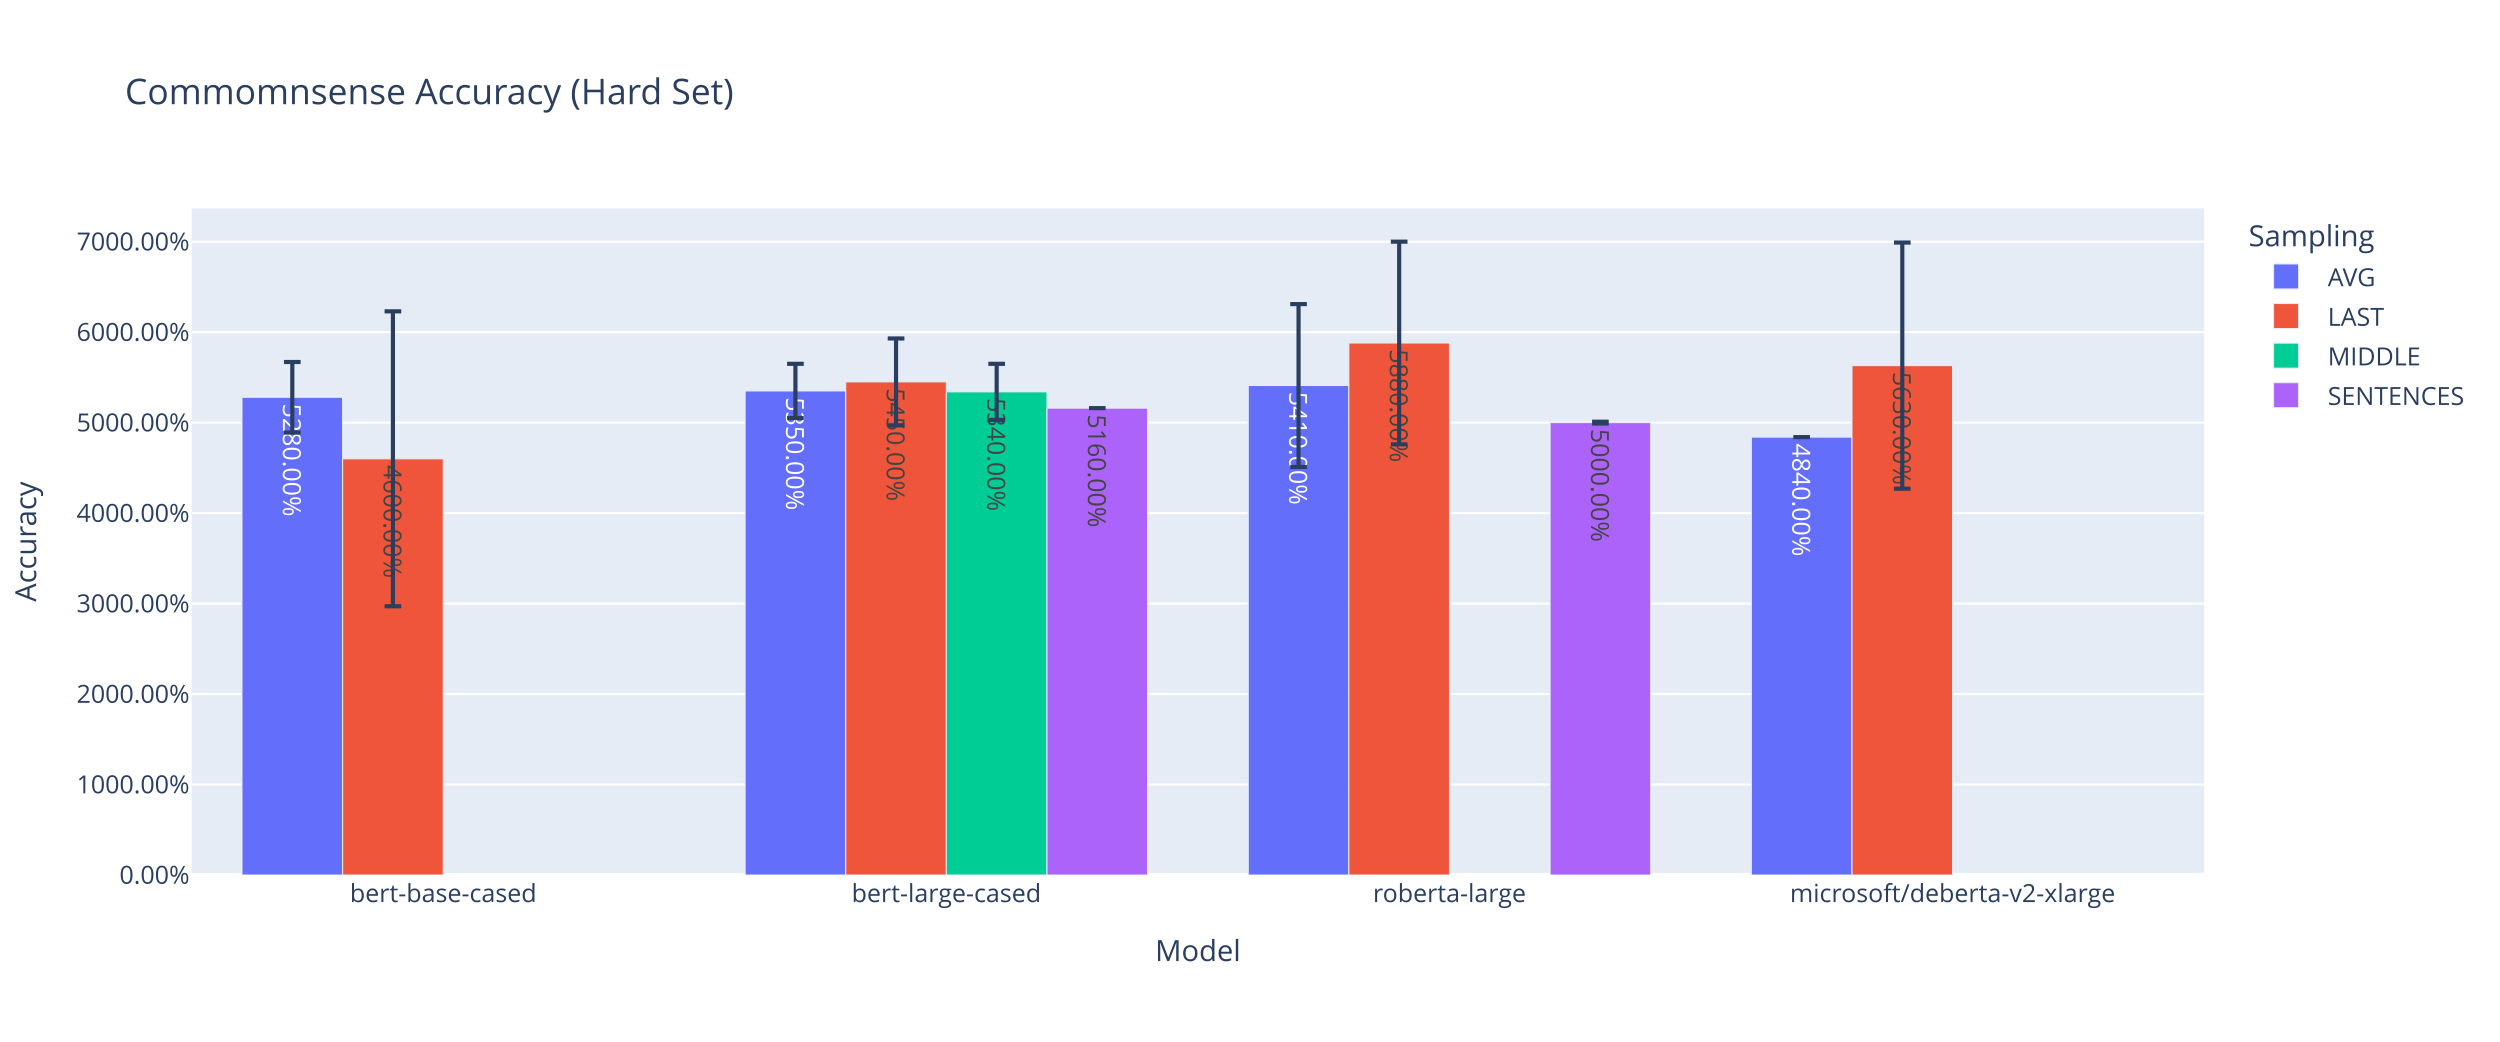
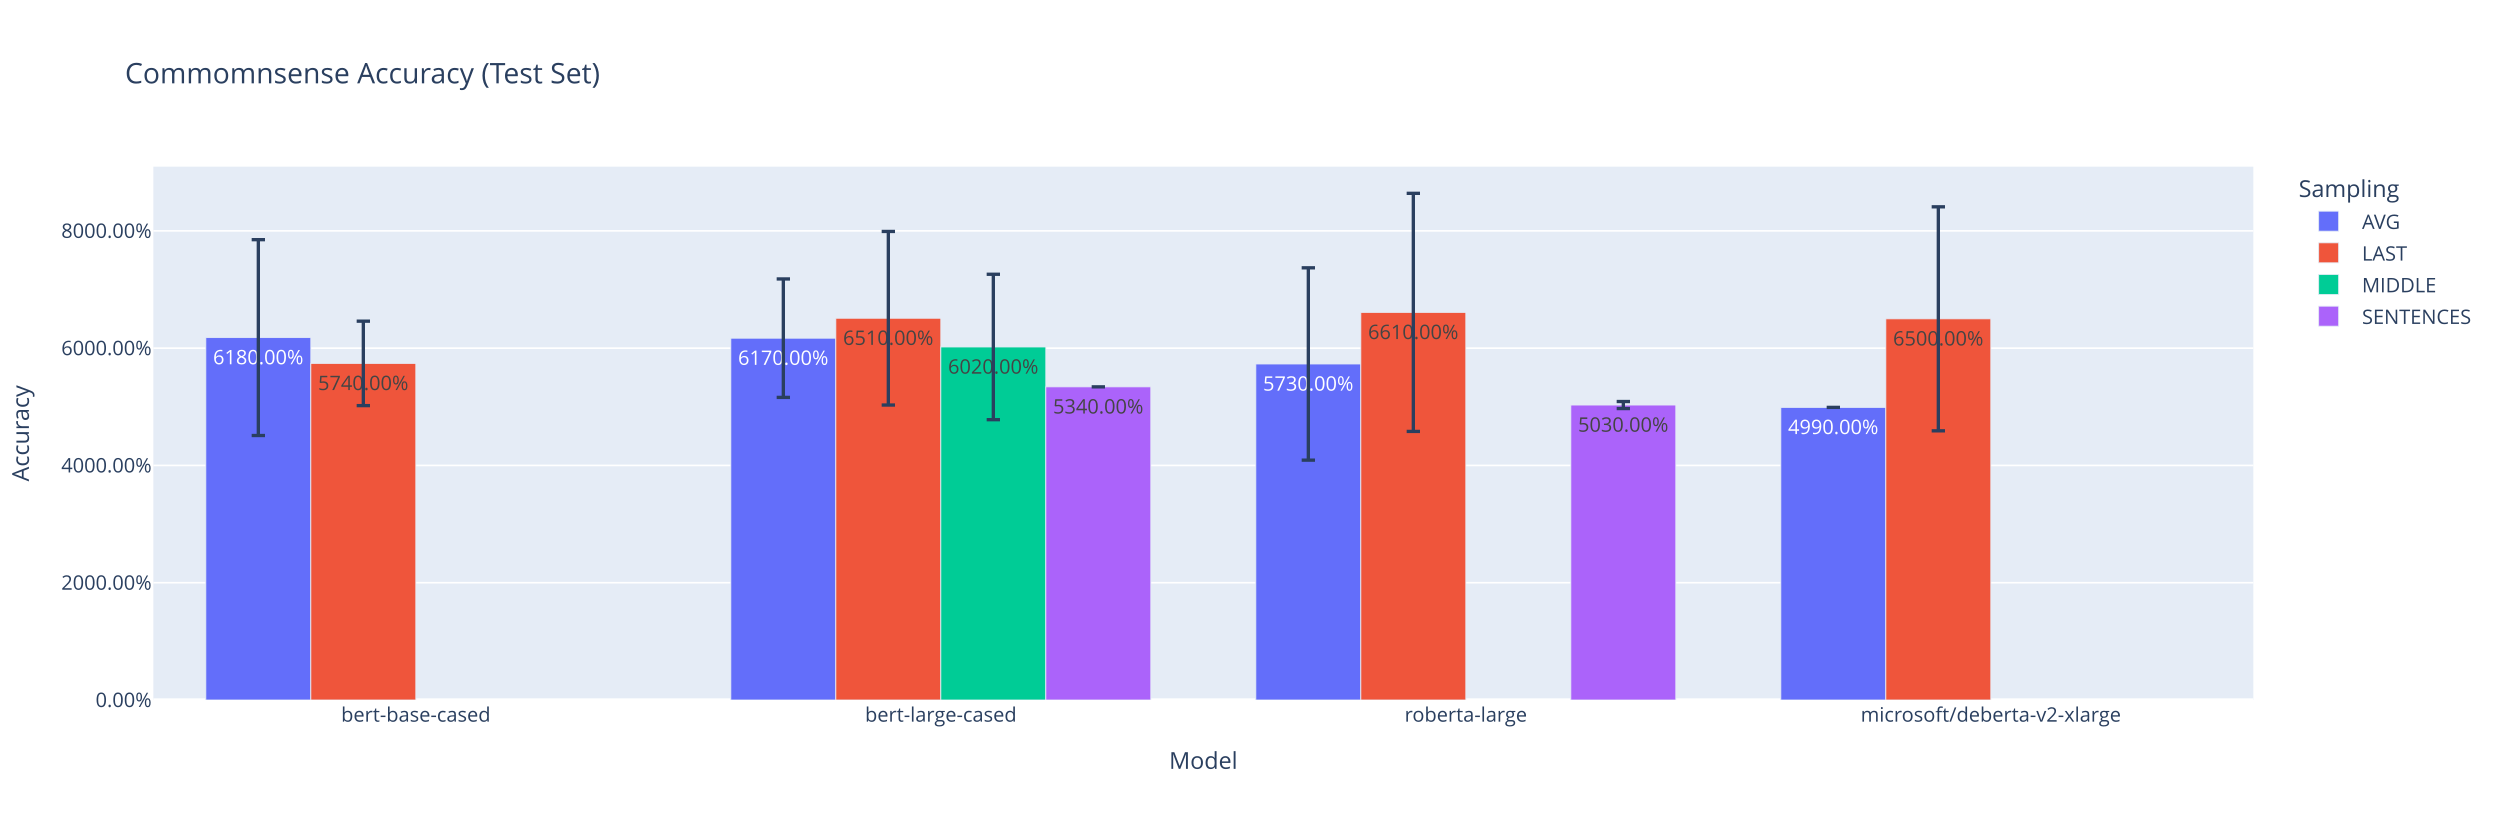
- <svg xmlns="http://www.w3.org/2000/svg" class="main-svg" width="1200" height="500" style="" viewBox="0 0 1200 500">
-   <rect x="0" y="0" width="1200" height="500" style="fill: rgb(255, 255, 255); fill-opacity: 1;" />
-   <defs id="defs-44c7b5">
+ <svg xmlns="http://www.w3.org/2000/svg" class="main-svg" width="1500" height="500" style="" viewBox="0 0 1500 500">
+   <rect x="0" y="0" width="1500" height="500" style="fill: rgb(255, 255, 255); fill-opacity: 1;" />
+   <defs id="defs-62256d">
    <g class="clips">
-       <clipPath id="clip44c7b5xyplot" class="plotclip">
-         <rect width="966" height="320" />
-       </clipPath>
-       <clipPath class="axesclip" id="clip44c7b5x">
-         <rect x="92" y="0" width="966" height="500" />
-       </clipPath>
-       <clipPath class="axesclip" id="clip44c7b5y">
-         <rect x="0" y="100" width="1200" height="320" />
-       </clipPath>
-       <clipPath class="axesclip" id="clip44c7b5xy">
-         <rect x="92" y="100" width="966" height="320" />
+       <clipPath id="clip62256dxyplot" class="plotclip">
+         <rect width="1260" height="320" />
+       </clipPath>
+       <clipPath class="axesclip" id="clip62256dx">
+         <rect x="92" y="0" width="1260" height="500" />
+       </clipPath>
+       <clipPath class="axesclip" id="clip62256dy">
+         <rect x="0" y="100" width="1500" height="320" />
+       </clipPath>
+       <clipPath class="axesclip" id="clip62256dxy">
+         <rect x="92" y="100" width="1260" height="320" />
      </clipPath>
    </g>
    <g class="gradients" />
    <g class="patterns" />
  </defs>
  <g class="bglayer">
-     <rect class="bg" x="92" y="100" width="966" height="320" style="fill: rgb(229, 236, 246); fill-opacity: 1; stroke-width: 0;" />
+     <rect class="bg" x="92" y="100" width="1260" height="320" style="fill: rgb(229, 236, 246); fill-opacity: 1; stroke-width: 0;" />
  </g>
  <g class="layer-below">
    <g class="imagelayer" />
    <g class="shapelayer" />
  </g>
  <g class="cartesianlayer">
    <g class="subplot xy">
      <g class="layer-subplot">
        <g class="shapelayer" />
        <g class="imagelayer" />
      </g>
      <g class="minor-gridlayer">
        <g class="x" />
        <g class="y" />
      </g>
      <g class="gridlayer">
        <g class="x" />
        <g class="y">
-           <path class="ygrid crisp" transform="translate(0,376.57)" d="M92,0h966" style="stroke: rgb(255, 255, 255); stroke-opacity: 1; stroke-width: 1px;" />
-           <path class="ygrid crisp" transform="translate(0,333.14)" d="M92,0h966" style="stroke: rgb(255, 255, 255); stroke-opacity: 1; stroke-width: 1px;" />
-           <path class="ygrid crisp" transform="translate(0,289.71)" d="M92,0h966" style="stroke: rgb(255, 255, 255); stroke-opacity: 1; stroke-width: 1px;" />
-           <path class="ygrid crisp" transform="translate(0,246.29)" d="M92,0h966" style="stroke: rgb(255, 255, 255); stroke-opacity: 1; stroke-width: 1px;" />
-           <path class="ygrid crisp" transform="translate(0,202.86)" d="M92,0h966" style="stroke: rgb(255, 255, 255); stroke-opacity: 1; stroke-width: 1px;" />
-           <path class="ygrid crisp" transform="translate(0,159.43)" d="M92,0h966" style="stroke: rgb(255, 255, 255); stroke-opacity: 1; stroke-width: 1px;" />
-           <path class="ygrid crisp" transform="translate(0,116)" d="M92,0h966" style="stroke: rgb(255, 255, 255); stroke-opacity: 1; stroke-width: 1px;" />
+           <path class="ygrid crisp" transform="translate(0,349.63)" d="M92,0h1260" style="stroke: rgb(255, 255, 255); stroke-opacity: 1; stroke-width: 1px;" />
+           <path class="ygrid crisp" transform="translate(0,279.26)" d="M92,0h1260" style="stroke: rgb(255, 255, 255); stroke-opacity: 1; stroke-width: 1px;" />
+           <path class="ygrid crisp" transform="translate(0,208.89)" d="M92,0h1260" style="stroke: rgb(255, 255, 255); stroke-opacity: 1; stroke-width: 1px;" />
+           <path class="ygrid crisp" transform="translate(0,138.52)" d="M92,0h1260" style="stroke: rgb(255, 255, 255); stroke-opacity: 1; stroke-width: 1px;" />
        </g>
      </g>
      <g class="zerolinelayer">
-         <path class="yzl zl crisp" transform="translate(0,420)" d="M92,0h966" style="stroke: rgb(255, 255, 255); stroke-opacity: 1; stroke-width: 2px;" />
+         <path class="yzl zl crisp" transform="translate(0,420)" d="M92,0h1260" style="stroke: rgb(255, 255, 255); stroke-opacity: 1; stroke-width: 2px;" />
      </g>
      <g class="layer-between">
        <g class="shapelayer" />
        <g class="imagelayer" />
      </g>
      <path class="xlines-below" />
      <path class="ylines-below" />
      <g class="overlines-below" />
      <g class="xaxislayer-below" />
      <g class="yaxislayer-below" />
      <g class="overaxes-below" />
      <g class="overplot">
-         <g class="xy" transform="translate(92,100)" clip-path="url(#clip44c7b5xyplot)">
+         <g class="xy" transform="translate(92,100)" clip-path="url(#clip62256dxyplot)">
          <g class="barlayer mlayer">
            <g class="trace bars" style="opacity: 1;">
              <g class="points">
                <g class="point">
-                   <path d="M24.15,320V90.7H72.45V320Z" style="vector-effect: none; opacity: 1; stroke-width: 0.5px; fill: rgb(99, 110, 250); fill-opacity: 1; stroke: rgb(229, 236, 246); stroke-opacity: 1;" />
-                   <text class="bartext bartext-inside" text-anchor="middle" data-notex="1" x="0" y="0" style="font-family: 'Open Sans', verdana, arial, sans-serif; font-size: 12px; fill: rgb(255, 255, 255); fill-opacity: 1; white-space: pre;" transform="translate(48.2375,125.3875)rotate(90 0.0625 -4.5)">5280.00%</text>
-                 </g>
-                 <g class="point">
-                   <path d="M265.65,320V87.66H313.95V320Z" style="vector-effect: none; opacity: 1; stroke-width: 0.5px; fill: rgb(99, 110, 250); fill-opacity: 1; stroke: rgb(229, 236, 246); stroke-opacity: 1;" />
-                   <text class="bartext bartext-inside" text-anchor="middle" data-notex="1" x="0" y="0" style="font-family: 'Open Sans', verdana, arial, sans-serif; font-size: 12px; fill: rgb(255, 255, 255); fill-opacity: 1; white-space: pre;" transform="translate(289.7375,122.3475)rotate(90 0.0625 -4.5)">5350.00%</text>
-                 </g>
-                 <g class="point">
-                   <path d="M507.15,320V85.05H555.45V320Z" style="vector-effect: none; opacity: 1; stroke-width: 0.5px; fill: rgb(99, 110, 250); fill-opacity: 1; stroke: rgb(229, 236, 246); stroke-opacity: 1;" />
-                   <text class="bartext bartext-inside" text-anchor="middle" data-notex="1" x="0" y="0" style="font-family: 'Open Sans', verdana, arial, sans-serif; font-size: 12px; fill: rgb(255, 255, 255); fill-opacity: 1; white-space: pre;" transform="translate(531.2375,119.7375)rotate(90 0.0625 -4.5)">5410.00%</text>
-                 </g>
-                 <g class="point">
-                   <path d="M748.65,320V109.81H796.95V320Z" style="vector-effect: none; opacity: 1; stroke-width: 0.5px; fill: rgb(99, 110, 250); fill-opacity: 1; stroke: rgb(229, 236, 246); stroke-opacity: 1;" />
-                   <text class="bartext bartext-inside" text-anchor="middle" data-notex="1" x="0" y="0" style="font-family: 'Open Sans', verdana, arial, sans-serif; font-size: 12px; fill: rgb(255, 255, 255); fill-opacity: 1; white-space: pre;" transform="translate(772.7375,144.4975)rotate(90 0.0625 -4.5)">4840.00%</text>
-                 </g>
-               </g>
-               <g class="errorbar" style="opacity: 1;">
-                 <path class="yerror" d="M44.3,73.76h8m-4,0V107.63m-4,0h8" style="vector-effect: none; stroke-width: 2px; stroke: rgb(42, 63, 95); stroke-opacity: 1;" />
-               </g>
-               <g class="errorbar" style="opacity: 1;">
-                 <path class="yerror" d="M285.8,74.63h8m-4,0V100.69m-4,0h8" style="vector-effect: none; stroke-width: 2px; stroke: rgb(42, 63, 95); stroke-opacity: 1;" />
-               </g>
-               <g class="errorbar" style="opacity: 1;">
-                 <path class="yerror" d="M527.3,45.97h8m-4,0V124.14m-4,0h8" style="vector-effect: none; stroke-width: 2px; stroke: rgb(42, 63, 95); stroke-opacity: 1;" />
-               </g>
-               <g class="errorbar" style="opacity: 1;">
-                 <path class="yerror" d="M768.8,109.81h8m-4,0V109.81m-4,0h8" style="vector-effect: none; stroke-width: 2px; stroke: rgb(42, 63, 95); stroke-opacity: 1;" />
-               </g>
-             </g>
-             <g class="trace bars" style="opacity: 1;">
-               <g class="points">
-                 <g class="point">
-                   <path d="M72.45,320V120.23H120.75V320Z" style="vector-effect: none; opacity: 1; stroke-width: 0.5px; fill: rgb(239, 85, 59); fill-opacity: 1; stroke: rgb(229, 236, 246); stroke-opacity: 1;" />
-                   <text class="bartext bartext-inside" text-anchor="middle" data-notex="1" x="0" y="0" style="font-family: 'Open Sans', verdana, arial, sans-serif; font-size: 12px; fill: rgb(68, 68, 68); fill-opacity: 1; white-space: pre;" transform="translate(96.5375,154.9175)rotate(90 0.0625 -4.5)">4600.00%</text>
-                 </g>
-                 <g class="point">
-                   <path d="M313.95,320V83.31H362.25V320Z" style="vector-effect: none; opacity: 1; stroke-width: 0.5px; fill: rgb(239, 85, 59); fill-opacity: 1; stroke: rgb(229, 236, 246); stroke-opacity: 1;" />
-                   <text class="bartext bartext-inside" text-anchor="middle" data-notex="1" x="0" y="0" style="font-family: 'Open Sans', verdana, arial, sans-serif; font-size: 12px; fill: rgb(68, 68, 68); fill-opacity: 1; white-space: pre;" transform="translate(338.0375,117.9975)rotate(90 0.0625 -4.5)">5450.00%</text>
-                 </g>
-                 <g class="point">
-                   <path d="M555.45,320V64.64H603.75V320Z" style="vector-effect: none; opacity: 1; stroke-width: 0.5px; fill: rgb(239, 85, 59); fill-opacity: 1; stroke: rgb(229, 236, 246); stroke-opacity: 1;" />
-                   <text class="bartext bartext-inside" text-anchor="middle" data-notex="1" x="0" y="0" style="font-family: 'Open Sans', verdana, arial, sans-serif; font-size: 12px; fill: rgb(68, 68, 68); fill-opacity: 1; white-space: pre;" transform="translate(579.5375,99.3275)rotate(90 0.0625 -4.5)">5880.00%</text>
-                 </g>
-                 <g class="point">
-                   <path d="M796.95,320V75.5H845.25V320Z" style="vector-effect: none; opacity: 1; stroke-width: 0.5px; fill: rgb(239, 85, 59); fill-opacity: 1; stroke: rgb(229, 236, 246); stroke-opacity: 1;" />
-                   <text class="bartext bartext-inside" text-anchor="middle" data-notex="1" x="0" y="0" style="font-family: 'Open Sans', verdana, arial, sans-serif; font-size: 12px; fill: rgb(68, 68, 68); fill-opacity: 1; white-space: pre;" transform="translate(821.0375,110.1875)rotate(90 0.0625 -4.5)">5630.00%</text>
-                 </g>
-               </g>
-               <g class="errorbar" style="opacity: 1;">
-                 <path class="yerror" d="M92.6,49.44h8m-4,0V191.02m-4,0h8" style="vector-effect: none; stroke-width: 2px; stroke: rgb(42, 63, 95); stroke-opacity: 1;" />
-               </g>
-               <g class="errorbar" style="opacity: 1;">
-                 <path class="yerror" d="M334.1,62.47h8m-4,0V104.16m-4,0h8" style="vector-effect: none; stroke-width: 2px; stroke: rgb(42, 63, 95); stroke-opacity: 1;" />
-               </g>
-               <g class="errorbar" style="opacity: 1;">
-                 <path class="yerror" d="M575.6,16h8m-4,0V113.28m-4,0h8" style="vector-effect: none; stroke-width: 2px; stroke: rgb(42, 63, 95); stroke-opacity: 1;" />
-               </g>
-               <g class="errorbar" style="opacity: 1;">
-                 <path class="yerror" d="M817.1,16.43h8m-4,0V134.56m-4,0h8" style="vector-effect: none; stroke-width: 2px; stroke: rgb(42, 63, 95); stroke-opacity: 1;" />
-               </g>
-             </g>
-             <g class="trace bars" style="opacity: 1;">
-               <g class="points">
-                 <g class="point">
-                   <path d="M362.25,320V88.09H410.55V320Z" style="vector-effect: none; opacity: 1; stroke-width: 0.5px; fill: rgb(0, 204, 150); fill-opacity: 1; stroke: rgb(229, 236, 246); stroke-opacity: 1;" />
-                   <text class="bartext bartext-inside" text-anchor="middle" data-notex="1" x="0" y="0" style="font-family: 'Open Sans', verdana, arial, sans-serif; font-size: 12px; fill: rgb(68, 68, 68); fill-opacity: 1; white-space: pre;" transform="translate(386.3375,122.7775)rotate(90 0.0625 -4.5)">5340.00%</text>
-                 </g>
-               </g>
-               <g class="errorbar" style="opacity: 1;">
-                 <path class="yerror" d="M382.4,74.63h8m-4,0V101.55m-4,0h8" style="vector-effect: none; stroke-width: 2px; stroke: rgb(42, 63, 95); stroke-opacity: 1;" />
-               </g>
-             </g>
-             <g class="trace bars" style="opacity: 1;">
-               <g class="points">
-                 <g class="point">
-                   <path d="M410.55,320V95.91H458.85V320Z" style="vector-effect: none; opacity: 1; stroke-width: 0.5px; fill: rgb(171, 99, 250); fill-opacity: 1; stroke: rgb(229, 236, 246); stroke-opacity: 1;" />
-                   <text class="bartext bartext-inside" text-anchor="middle" data-notex="1" x="0" y="0" style="font-family: 'Open Sans', verdana, arial, sans-serif; font-size: 12px; fill: rgb(68, 68, 68); fill-opacity: 1; white-space: pre;" transform="translate(434.6375,130.5975)rotate(90 0.0625 -4.5)">5160.00%</text>
-                 </g>
-                 <g class="point">
-                   <path d="M652.05,320V102.86H700.35V320Z" style="vector-effect: none; opacity: 1; stroke-width: 0.5px; fill: rgb(171, 99, 250); fill-opacity: 1; stroke: rgb(229, 236, 246); stroke-opacity: 1;" />
-                   <text class="bartext bartext-inside" text-anchor="middle" data-notex="1" x="0" y="0" style="font-family: 'Open Sans', verdana, arial, sans-serif; font-size: 12px; fill: rgb(68, 68, 68); fill-opacity: 1; white-space: pre;" transform="translate(676.1375,137.5475)rotate(90 0.0625 -4.5)">5000.00%</text>
-                 </g>
-               </g>
-               <g class="errorbar" style="opacity: 1;">
-                 <path class="yerror" d="M430.7,95.91h8m-4,0V95.91m-4,0h8" style="vector-effect: none; stroke-width: 2px; stroke: rgb(42, 63, 95); stroke-opacity: 1;" />
-               </g>
-               <g class="errorbar" style="opacity: 1;">
-                 <path class="yerror" d="M672.2,102.42h8m-4,0V103.29m-4,0h8" style="vector-effect: none; stroke-width: 2px; stroke: rgb(42, 63, 95); stroke-opacity: 1;" />
+                   <path d="M31.5,320V102.56H94.5V320Z" style="vector-effect: none; opacity: 1; stroke-width: 0.5px; fill: rgb(99, 110, 250); fill-opacity: 1; stroke: rgb(229, 236, 246); stroke-opacity: 1;" />
+                   <text class="bartext bartext-inside" text-anchor="middle" data-notex="1" x="0" y="0" style="font-family: 'Open Sans', verdana, arial, sans-serif; font-size: 12px; fill: rgb(255, 255, 255); fill-opacity: 1; white-space: pre;" transform="translate(62.9375,118.56)">6180.00%</text>
+                 </g>
+                 <g class="point">
+                   <path d="M346.5,320V102.91H409.5V320Z" style="vector-effect: none; opacity: 1; stroke-width: 0.5px; fill: rgb(99, 110, 250); fill-opacity: 1; stroke: rgb(229, 236, 246); stroke-opacity: 1;" />
+                   <text class="bartext bartext-inside" text-anchor="middle" data-notex="1" x="0" y="0" style="font-family: 'Open Sans', verdana, arial, sans-serif; font-size: 12px; fill: rgb(255, 255, 255); fill-opacity: 1; white-space: pre;" transform="translate(377.9375,118.91)">6170.00%</text>
+                 </g>
+                 <g class="point">
+                   <path d="M661.5,320V118.39H724.5V320Z" style="vector-effect: none; opacity: 1; stroke-width: 0.5px; fill: rgb(99, 110, 250); fill-opacity: 1; stroke: rgb(229, 236, 246); stroke-opacity: 1;" />
+                   <text class="bartext bartext-inside" text-anchor="middle" data-notex="1" x="0" y="0" style="font-family: 'Open Sans', verdana, arial, sans-serif; font-size: 12px; fill: rgb(255, 255, 255); fill-opacity: 1; white-space: pre;" transform="translate(692.9375,134.39)">5730.00%</text>
+                 </g>
+                 <g class="point">
+                   <path d="M976.5,320V144.43H1039.5V320Z" style="vector-effect: none; opacity: 1; stroke-width: 0.5px; fill: rgb(99, 110, 250); fill-opacity: 1; stroke: rgb(229, 236, 246); stroke-opacity: 1;" />
+                   <text class="bartext bartext-inside" text-anchor="middle" data-notex="1" x="0" y="0" style="font-family: 'Open Sans', verdana, arial, sans-serif; font-size: 12px; fill: rgb(255, 255, 255); fill-opacity: 1; white-space: pre;" transform="translate(1007.938,160.43)">4990.00%</text>
+                 </g>
+               </g>
+               <g class="errorbar" style="opacity: 1;">
+                 <path class="yerror" d="M59,43.8h8m-4,0V161.31m-4,0h8" style="vector-effect: none; stroke-width: 2px; stroke: rgb(42, 63, 95); stroke-opacity: 1;" />
+               </g>
+               <g class="errorbar" style="opacity: 1;">
+                 <path class="yerror" d="M374,67.37h8m-4,0V138.44m-4,0h8" style="vector-effect: none; stroke-width: 2px; stroke: rgb(42, 63, 95); stroke-opacity: 1;" />
+               </g>
+               <g class="errorbar" style="opacity: 1;">
+                 <path class="yerror" d="M689,60.69h8m-4,0V176.09m-4,0h8" style="vector-effect: none; stroke-width: 2px; stroke: rgb(42, 63, 95); stroke-opacity: 1;" />
+               </g>
+               <g class="errorbar" style="opacity: 1;">
+                 <path class="yerror" d="M1004,144.43h8m-4,0V144.43m-4,0h8" style="vector-effect: none; stroke-width: 2px; stroke: rgb(42, 63, 95); stroke-opacity: 1;" />
+               </g>
+             </g>
+             <g class="trace bars" style="opacity: 1;">
+               <g class="points">
+                 <g class="point">
+                   <path d="M94.5,320V118.04H157.5V320Z" style="vector-effect: none; opacity: 1; stroke-width: 0.5px; fill: rgb(239, 85, 59); fill-opacity: 1; stroke: rgb(229, 236, 246); stroke-opacity: 1;" />
+                   <text class="bartext bartext-inside" text-anchor="middle" data-notex="1" x="0" y="0" style="font-family: 'Open Sans', verdana, arial, sans-serif; font-size: 12px; fill: rgb(68, 68, 68); fill-opacity: 1; white-space: pre;" transform="translate(125.9375,134.04)">5740.00%</text>
+                 </g>
+                 <g class="point">
+                   <path d="M409.5,320V90.94H472.5V320Z" style="vector-effect: none; opacity: 1; stroke-width: 0.5px; fill: rgb(239, 85, 59); fill-opacity: 1; stroke: rgb(229, 236, 246); stroke-opacity: 1;" />
+                   <text class="bartext bartext-inside" text-anchor="middle" data-notex="1" x="0" y="0" style="font-family: 'Open Sans', verdana, arial, sans-serif; font-size: 12px; fill: rgb(68, 68, 68); fill-opacity: 1; white-space: pre;" transform="translate(440.9375,106.94)">6510.00%</text>
+                 </g>
+                 <g class="point">
+                   <path d="M724.5,320V87.43H787.5V320Z" style="vector-effect: none; opacity: 1; stroke-width: 0.5px; fill: rgb(239, 85, 59); fill-opacity: 1; stroke: rgb(229, 236, 246); stroke-opacity: 1;" />
+                   <text class="bartext bartext-inside" text-anchor="middle" data-notex="1" x="0" y="0" style="font-family: 'Open Sans', verdana, arial, sans-serif; font-size: 12px; fill: rgb(68, 68, 68); fill-opacity: 1; white-space: pre;" transform="translate(755.9375,103.43)">6610.00%</text>
+                 </g>
+                 <g class="point">
+                   <path d="M1039.5,320V91.3H1102.5V320Z" style="vector-effect: none; opacity: 1; stroke-width: 0.5px; fill: rgb(239, 85, 59); fill-opacity: 1; stroke: rgb(229, 236, 246); stroke-opacity: 1;" />
+                   <text class="bartext bartext-inside" text-anchor="middle" data-notex="1" x="0" y="0" style="font-family: 'Open Sans', verdana, arial, sans-serif; font-size: 12px; fill: rgb(68, 68, 68); fill-opacity: 1; white-space: pre;" transform="translate(1070.938,107.3)">6500.00%</text>
+                 </g>
+               </g>
+               <g class="errorbar" style="opacity: 1;">
+                 <path class="yerror" d="M122,92.7h8m-4,0V143.37m-4,0h8" style="vector-effect: none; stroke-width: 2px; stroke: rgb(42, 63, 95); stroke-opacity: 1;" />
+               </g>
+               <g class="errorbar" style="opacity: 1;">
+                 <path class="yerror" d="M437,38.87h8m-4,0V143.02m-4,0h8" style="vector-effect: none; stroke-width: 2px; stroke: rgb(42, 63, 95); stroke-opacity: 1;" />
+               </g>
+               <g class="errorbar" style="opacity: 1;">
+                 <path class="yerror" d="M752,16h8m-4,0V158.85m-4,0h8" style="vector-effect: none; stroke-width: 2px; stroke: rgb(42, 63, 95); stroke-opacity: 1;" />
+               </g>
+               <g class="errorbar" style="opacity: 1;">
+                 <path class="yerror" d="M1067,24.09h8m-4,0V158.5m-4,0h8" style="vector-effect: none; stroke-width: 2px; stroke: rgb(42, 63, 95); stroke-opacity: 1;" />
+               </g>
+             </g>
+             <g class="trace bars" style="opacity: 1;">
+               <g class="points">
+                 <g class="point">
+                   <path d="M472.5,320V108.19H535.5V320Z" style="vector-effect: none; opacity: 1; stroke-width: 0.5px; fill: rgb(0, 204, 150); fill-opacity: 1; stroke: rgb(229, 236, 246); stroke-opacity: 1;" />
+                   <text class="bartext bartext-inside" text-anchor="middle" data-notex="1" x="0" y="0" style="font-family: 'Open Sans', verdana, arial, sans-serif; font-size: 12px; fill: rgb(68, 68, 68); fill-opacity: 1; white-space: pre;" transform="translate(503.9375,124.19)">6020.00%</text>
+                 </g>
+               </g>
+               <g class="errorbar" style="opacity: 1;">
+                 <path class="yerror" d="M500,64.56h8m-4,0V151.81m-4,0h8" style="vector-effect: none; stroke-width: 2px; stroke: rgb(42, 63, 95); stroke-opacity: 1;" />
+               </g>
+             </g>
+             <g class="trace bars" style="opacity: 1;">
+               <g class="points">
+                 <g class="point">
+                   <path d="M535.5,320V132.11H598.5V320Z" style="vector-effect: none; opacity: 1; stroke-width: 0.5px; fill: rgb(171, 99, 250); fill-opacity: 1; stroke: rgb(229, 236, 246); stroke-opacity: 1;" />
+                   <text class="bartext bartext-inside" text-anchor="middle" data-notex="1" x="0" y="0" style="font-family: 'Open Sans', verdana, arial, sans-serif; font-size: 12px; fill: rgb(68, 68, 68); fill-opacity: 1; white-space: pre;" transform="translate(566.9375,148.11)">5340.00%</text>
+                 </g>
+                 <g class="point">
+                   <path d="M850.5,320V143.02H913.5V320Z" style="vector-effect: none; opacity: 1; stroke-width: 0.5px; fill: rgb(171, 99, 250); fill-opacity: 1; stroke: rgb(229, 236, 246); stroke-opacity: 1;" />
+                   <text class="bartext bartext-inside" text-anchor="middle" data-notex="1" x="0" y="0" style="font-family: 'Open Sans', verdana, arial, sans-serif; font-size: 12px; fill: rgb(68, 68, 68); fill-opacity: 1; white-space: pre;" transform="translate(881.9375,159.02)">5030.00%</text>
+                 </g>
+               </g>
+               <g class="errorbar" style="opacity: 1;">
+                 <path class="yerror" d="M563,132.11h8m-4,0V132.11m-4,0h8" style="vector-effect: none; stroke-width: 2px; stroke: rgb(42, 63, 95); stroke-opacity: 1;" />
+               </g>
+               <g class="errorbar" style="opacity: 1;">
+                 <path class="yerror" d="M878,140.91h8m-4,0V145.13m-4,0h8" style="vector-effect: none; stroke-width: 2px; stroke: rgb(42, 63, 95); stroke-opacity: 1;" />
              </g>
            </g>
          </g>
        </g>
      </g>
      <path class="xlines-above crisp" d="M0,0" style="fill: none;" />
      <path class="ylines-above crisp" d="M0,0" style="fill: none;" />
      <g class="overlines-above" />
      <g class="xaxislayer-above">
        <g class="xtick">
-           <text text-anchor="middle" x="0" y="433" transform="translate(212.75,0)" style="font-family: 'Open Sans', verdana, arial, sans-serif; font-size: 12px; fill: rgb(42, 63, 95); fill-opacity: 1; white-space: pre; opacity: 1;">bert-base-cased</text>
-         </g>
-         <g class="xtick">
-           <text text-anchor="middle" x="0" y="433" transform="translate(454.25,0)" style="font-family: 'Open Sans', verdana, arial, sans-serif; font-size: 12px; fill: rgb(42, 63, 95); fill-opacity: 1; white-space: pre; opacity: 1;">bert-large-cased</text>
-         </g>
-         <g class="xtick">
-           <text text-anchor="middle" x="0" y="433" transform="translate(695.75,0)" style="font-family: 'Open Sans', verdana, arial, sans-serif; font-size: 12px; fill: rgb(42, 63, 95); fill-opacity: 1; white-space: pre; opacity: 1;">roberta-large</text>
-         </g>
-         <g class="xtick">
-           <text text-anchor="middle" x="0" y="433" transform="translate(937.25,0)" style="font-family: 'Open Sans', verdana, arial, sans-serif; font-size: 12px; fill: rgb(42, 63, 95); fill-opacity: 1; white-space: pre; opacity: 1;">microsoft/deberta-v2-xlarge</text>
+           <text text-anchor="middle" x="0" y="433" transform="translate(249.5,0)" style="font-family: 'Open Sans', verdana, arial, sans-serif; font-size: 12px; fill: rgb(42, 63, 95); fill-opacity: 1; white-space: pre; opacity: 1;">bert-base-cased</text>
+         </g>
+         <g class="xtick">
+           <text text-anchor="middle" x="0" y="433" transform="translate(564.5,0)" style="font-family: 'Open Sans', verdana, arial, sans-serif; font-size: 12px; fill: rgb(42, 63, 95); fill-opacity: 1; white-space: pre; opacity: 1;">bert-large-cased</text>
+         </g>
+         <g class="xtick">
+           <text text-anchor="middle" x="0" y="433" transform="translate(879.5,0)" style="font-family: 'Open Sans', verdana, arial, sans-serif; font-size: 12px; fill: rgb(42, 63, 95); fill-opacity: 1; white-space: pre; opacity: 1;">roberta-large</text>
+         </g>
+         <g class="xtick">
+           <text text-anchor="middle" x="0" y="433" transform="translate(1194.5,0)" style="font-family: 'Open Sans', verdana, arial, sans-serif; font-size: 12px; fill: rgb(42, 63, 95); fill-opacity: 1; white-space: pre; opacity: 1;">microsoft/deberta-v2-xlarge</text>
        </g>
      </g>
      <g class="yaxislayer-above">
        <g class="ytick">
          <text text-anchor="end" x="91" y="4.2" transform="translate(0,420)" style="font-family: 'Open Sans', verdana, arial, sans-serif; font-size: 12px; fill: rgb(42, 63, 95); fill-opacity: 1; white-space: pre; opacity: 1;">0.00%</text>
        </g>
        <g class="ytick">
-           <text text-anchor="end" x="91" y="4.2" style="font-family: 'Open Sans', verdana, arial, sans-serif; font-size: 12px; fill: rgb(42, 63, 95); fill-opacity: 1; white-space: pre; opacity: 1;" transform="translate(0,376.57)">1000.00%</text>
-         </g>
-         <g class="ytick">
-           <text text-anchor="end" x="91" y="4.2" style="font-family: 'Open Sans', verdana, arial, sans-serif; font-size: 12px; fill: rgb(42, 63, 95); fill-opacity: 1; white-space: pre; opacity: 1;" transform="translate(0,333.14)">2000.00%</text>
-         </g>
-         <g class="ytick">
-           <text text-anchor="end" x="91" y="4.2" style="font-family: 'Open Sans', verdana, arial, sans-serif; font-size: 12px; fill: rgb(42, 63, 95); fill-opacity: 1; white-space: pre; opacity: 1;" transform="translate(0,289.71)">3000.00%</text>
-         </g>
-         <g class="ytick">
-           <text text-anchor="end" x="91" y="4.2" style="font-family: 'Open Sans', verdana, arial, sans-serif; font-size: 12px; fill: rgb(42, 63, 95); fill-opacity: 1; white-space: pre; opacity: 1;" transform="translate(0,246.29)">4000.00%</text>
-         </g>
-         <g class="ytick">
-           <text text-anchor="end" x="91" y="4.2" style="font-family: 'Open Sans', verdana, arial, sans-serif; font-size: 12px; fill: rgb(42, 63, 95); fill-opacity: 1; white-space: pre; opacity: 1;" transform="translate(0,202.86)">5000.00%</text>
-         </g>
-         <g class="ytick">
-           <text text-anchor="end" x="91" y="4.2" style="font-family: 'Open Sans', verdana, arial, sans-serif; font-size: 12px; fill: rgb(42, 63, 95); fill-opacity: 1; white-space: pre; opacity: 1;" transform="translate(0,159.43)">6000.00%</text>
-         </g>
-         <g class="ytick">
-           <text text-anchor="end" x="91" y="4.2" style="font-family: 'Open Sans', verdana, arial, sans-serif; font-size: 12px; fill: rgb(42, 63, 95); fill-opacity: 1; white-space: pre; opacity: 1;" transform="translate(0,116)">7000.00%</text>
+           <text text-anchor="end" x="91" y="4.2" style="font-family: 'Open Sans', verdana, arial, sans-serif; font-size: 12px; fill: rgb(42, 63, 95); fill-opacity: 1; white-space: pre; opacity: 1;" transform="translate(0,349.63)">2000.00%</text>
+         </g>
+         <g class="ytick">
+           <text text-anchor="end" x="91" y="4.2" style="font-family: 'Open Sans', verdana, arial, sans-serif; font-size: 12px; fill: rgb(42, 63, 95); fill-opacity: 1; white-space: pre; opacity: 1;" transform="translate(0,279.26)">4000.00%</text>
+         </g>
+         <g class="ytick">
+           <text text-anchor="end" x="91" y="4.2" style="font-family: 'Open Sans', verdana, arial, sans-serif; font-size: 12px; fill: rgb(42, 63, 95); fill-opacity: 1; white-space: pre; opacity: 1;" transform="translate(0,208.89)">6000.00%</text>
+         </g>
+         <g class="ytick">
+           <text text-anchor="end" x="91" y="4.2" style="font-family: 'Open Sans', verdana, arial, sans-serif; font-size: 12px; fill: rgb(42, 63, 95); fill-opacity: 1; white-space: pre; opacity: 1;" transform="translate(0,138.52)">8000.00%</text>
        </g>
      </g>
      <g class="overaxes-above" />
    </g>
  </g>
  <g class="polarlayer" />
  <g class="smithlayer" />
  <g class="ternarylayer" />
  <g class="geolayer" />
  <g class="funnelarealayer" />
  <g class="pielayer" />
  <g class="iciclelayer" />
  <g class="treemaplayer" />
  <g class="sunburstlayer" />
  <g class="glimages" />
-   <defs id="topdefs-44c7b5">
+   <defs id="topdefs-62256d">
    <g class="clips" />
-     <clipPath id="legend44c7b5">
+     <clipPath id="legend62256d">
      <rect width="111" height="105" x="0" y="0" />
    </clipPath>
  </defs>
  <g class="layer-above">
    <g class="imagelayer" />
    <g class="shapelayer" />
  </g>
  <g class="infolayer">
-     <g class="legend" pointer-events="all" transform="translate(1077.32,100)">
-       <rect class="bg" shape-rendering="crispEdges" width="111" height="105" x="0" y="0" style="stroke: rgb(68, 68, 68); stroke-opacity: 1; fill: rgb(255, 255, 255); fill-opacity: 1; stroke-width: 0px;" />
-       <g class="scrollbox" transform="" clip-path="url(#legend44c7b5)">
+     <g class="legend" pointer-events="all" transform="translate(1377.2,100)">
+       <rect class="bg" shape-rendering="crispEdges" style="stroke: rgb(68, 68, 68); stroke-opacity: 1; fill: rgb(255, 255, 255); fill-opacity: 1; stroke-width: 0px;" width="111" height="105" x="0" y="0" />
+       <g class="scrollbox" transform="" clip-path="url(#legend62256d)">
        <text class="legendtitletext" text-anchor="start" x="2" y="18.2" style="font-family: 'Open Sans', verdana, arial, sans-serif; font-size: 14px; fill: rgb(42, 63, 95); fill-opacity: 1; white-space: pre;">Sampling</text>
        <g class="groups" transform="">
          <g class="traces" transform="translate(0,32.7)" style="opacity: 1;">
            <text class="legendtext" text-anchor="start" x="40" y="4.68" style="font-family: 'Open Sans', verdana, arial, sans-serif; font-size: 12px; fill: rgb(42, 63, 95); fill-opacity: 1; white-space: pre;">AVG</text>
            <g class="layers" style="opacity: 1;">
              <g class="legendfill" />
              <g class="legendlines" />
              <g class="legendsymbols">
                <g class="legendpoints">
                  <path class="legendundefined" d="M6,6H-6V-6H6Z" transform="translate(20,0)" style="stroke-width: 0.5px; fill: rgb(99, 110, 250); fill-opacity: 1; stroke: rgb(229, 236, 246); stroke-opacity: 1;" />
                </g>
              </g>
            </g>
            <rect class="legendtoggle" x="0" y="-9.5" width="105.922" height="19" style="fill: rgb(0, 0, 0); fill-opacity: 0;" />
          </g>
        </g>
        <g class="groups" transform="">
          <g class="traces" transform="translate(0,51.7)" style="opacity: 1;">
            <text class="legendtext" text-anchor="start" x="40" y="4.68" style="font-family: 'Open Sans', verdana, arial, sans-serif; font-size: 12px; fill: rgb(42, 63, 95); fill-opacity: 1; white-space: pre;">LAST</text>
            <g class="layers" style="opacity: 1;">
              <g class="legendfill" />
              <g class="legendlines" />
              <g class="legendsymbols">
                <g class="legendpoints">
                  <path class="legendundefined" d="M6,6H-6V-6H6Z" transform="translate(20,0)" style="stroke-width: 0.5px; fill: rgb(239, 85, 59); fill-opacity: 1; stroke: rgb(229, 236, 246); stroke-opacity: 1;" />
                </g>
              </g>
            </g>
            <rect class="legendtoggle" x="0" y="-9.5" width="105.922" height="19" style="fill: rgb(0, 0, 0); fill-opacity: 0;" />
          </g>
        </g>
        <g class="groups" transform="">
          <g class="traces" transform="translate(0,70.7)" style="opacity: 1;">
            <text class="legendtext" text-anchor="start" x="40" y="4.68" style="font-family: 'Open Sans', verdana, arial, sans-serif; font-size: 12px; fill: rgb(42, 63, 95); fill-opacity: 1; white-space: pre;">MIDDLE</text>
            <g class="layers" style="opacity: 1;">
              <g class="legendfill" />
              <g class="legendlines" />
              <g class="legendsymbols">
                <g class="legendpoints">
                  <path class="legendundefined" d="M6,6H-6V-6H6Z" transform="translate(20,0)" style="stroke-width: 0.5px; fill: rgb(0, 204, 150); fill-opacity: 1; stroke: rgb(229, 236, 246); stroke-opacity: 1;" />
                </g>
              </g>
            </g>
            <rect class="legendtoggle" x="0" y="-9.5" width="105.922" height="19" style="fill: rgb(0, 0, 0); fill-opacity: 0;" />
          </g>
        </g>
        <g class="groups" transform="">
          <g class="traces" transform="translate(0,89.7)" style="opacity: 1;">
            <text class="legendtext" text-anchor="start" x="40" y="4.68" style="font-family: 'Open Sans', verdana, arial, sans-serif; font-size: 12px; fill: rgb(42, 63, 95); fill-opacity: 1; white-space: pre;">SENTENCES</text>
            <g class="layers" style="opacity: 1;">
              <g class="legendfill" />
              <g class="legendlines" />
              <g class="legendsymbols">
                <g class="legendpoints">
                  <path class="legendundefined" d="M6,6H-6V-6H6Z" transform="translate(20,0)" style="stroke-width: 0.5px; fill: rgb(171, 99, 250); fill-opacity: 1; stroke: rgb(229, 236, 246); stroke-opacity: 1;" />
                </g>
              </g>
            </g>
            <rect class="legendtoggle" x="0" y="-9.5" width="105.922" height="19" style="fill: rgb(0, 0, 0); fill-opacity: 0;" />
          </g>
        </g>
      </g>
-       <rect class="scrollbar" rx="20" ry="3" width="0" height="0" x="0" y="0" style="fill: rgb(128, 139, 164); fill-opacity: 1;" />
+       <rect class="scrollbar" rx="20" ry="3" width="0" height="0" style="fill: rgb(128, 139, 164); fill-opacity: 1;" x="0" y="0" />
    </g>
    <g class="g-gtitle">
-       <text class="gtitle" x="60" y="50" text-anchor="start" dy="0em" style="opacity: 1; font-family: 'Open Sans', verdana, arial, sans-serif; font-size: 17px; fill: rgb(42, 63, 95); fill-opacity: 1; white-space: pre;">Commomnsense Accuracy (Hard Set)</text>
+       <text class="gtitle" x="75" y="50" text-anchor="start" dy="0em" style="opacity: 1; font-family: 'Open Sans', verdana, arial, sans-serif; font-size: 17px; fill: rgb(42, 63, 95); fill-opacity: 1; white-space: pre;">Commomnsense Accuracy (Test Set)</text>
    </g>
    <g class="g-xtitle">
-       <text class="xtitle" x="575" y="461.3" text-anchor="middle" style="opacity: 1; font-family: 'Open Sans', verdana, arial, sans-serif; font-size: 14px; fill: rgb(42, 63, 95); fill-opacity: 1; white-space: pre;">Model</text>
+       <text class="xtitle" x="722" y="461.3" text-anchor="middle" style="opacity: 1; font-family: 'Open Sans', verdana, arial, sans-serif; font-size: 14px; fill: rgb(42, 63, 95); fill-opacity: 1; white-space: pre;">Model</text>
    </g>
    <g class="g-ytitle">
      <text class="ytitle" transform="rotate(-90,17.35,260)" x="17.35" y="260" text-anchor="middle" style="opacity: 1; font-family: 'Open Sans', verdana, arial, sans-serif; font-size: 14px; fill: rgb(42, 63, 95); fill-opacity: 1; white-space: pre;">Accuracy</text>
    </g>
  </g>
</svg>
